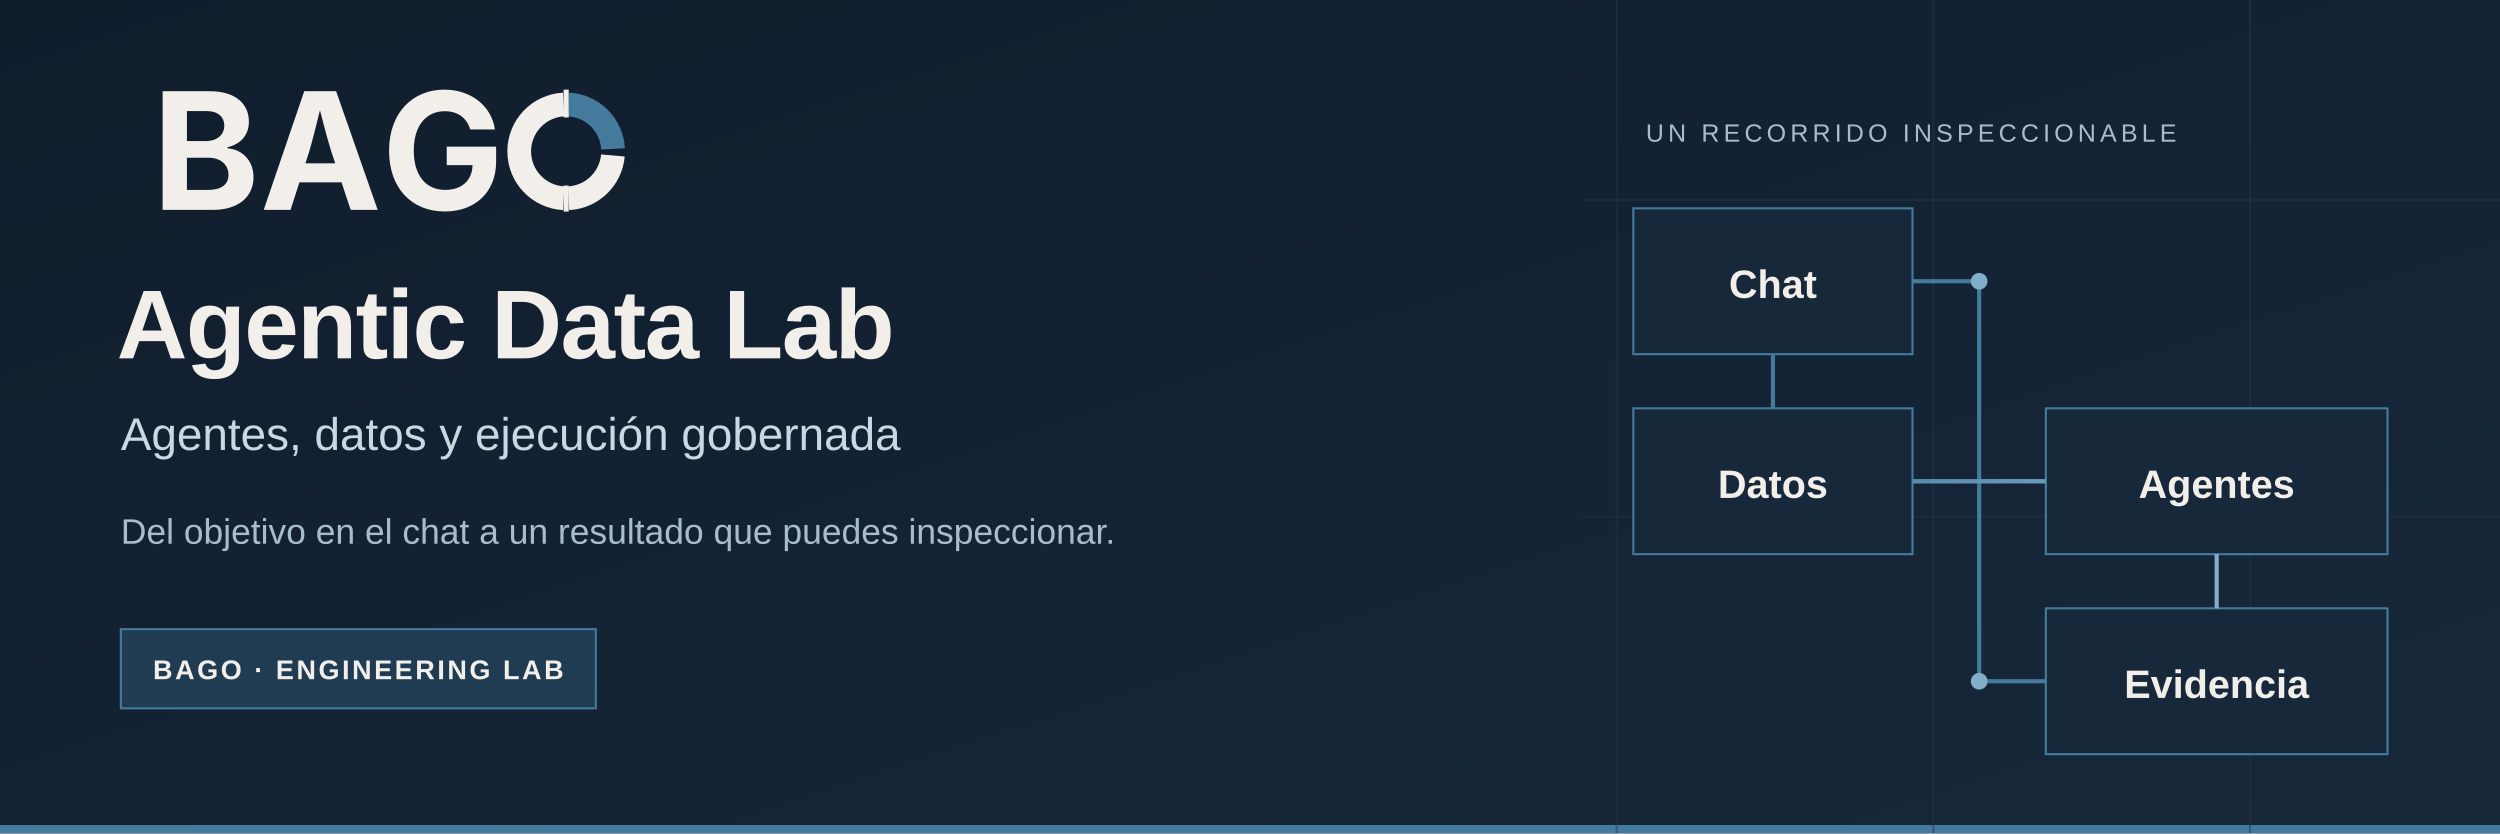
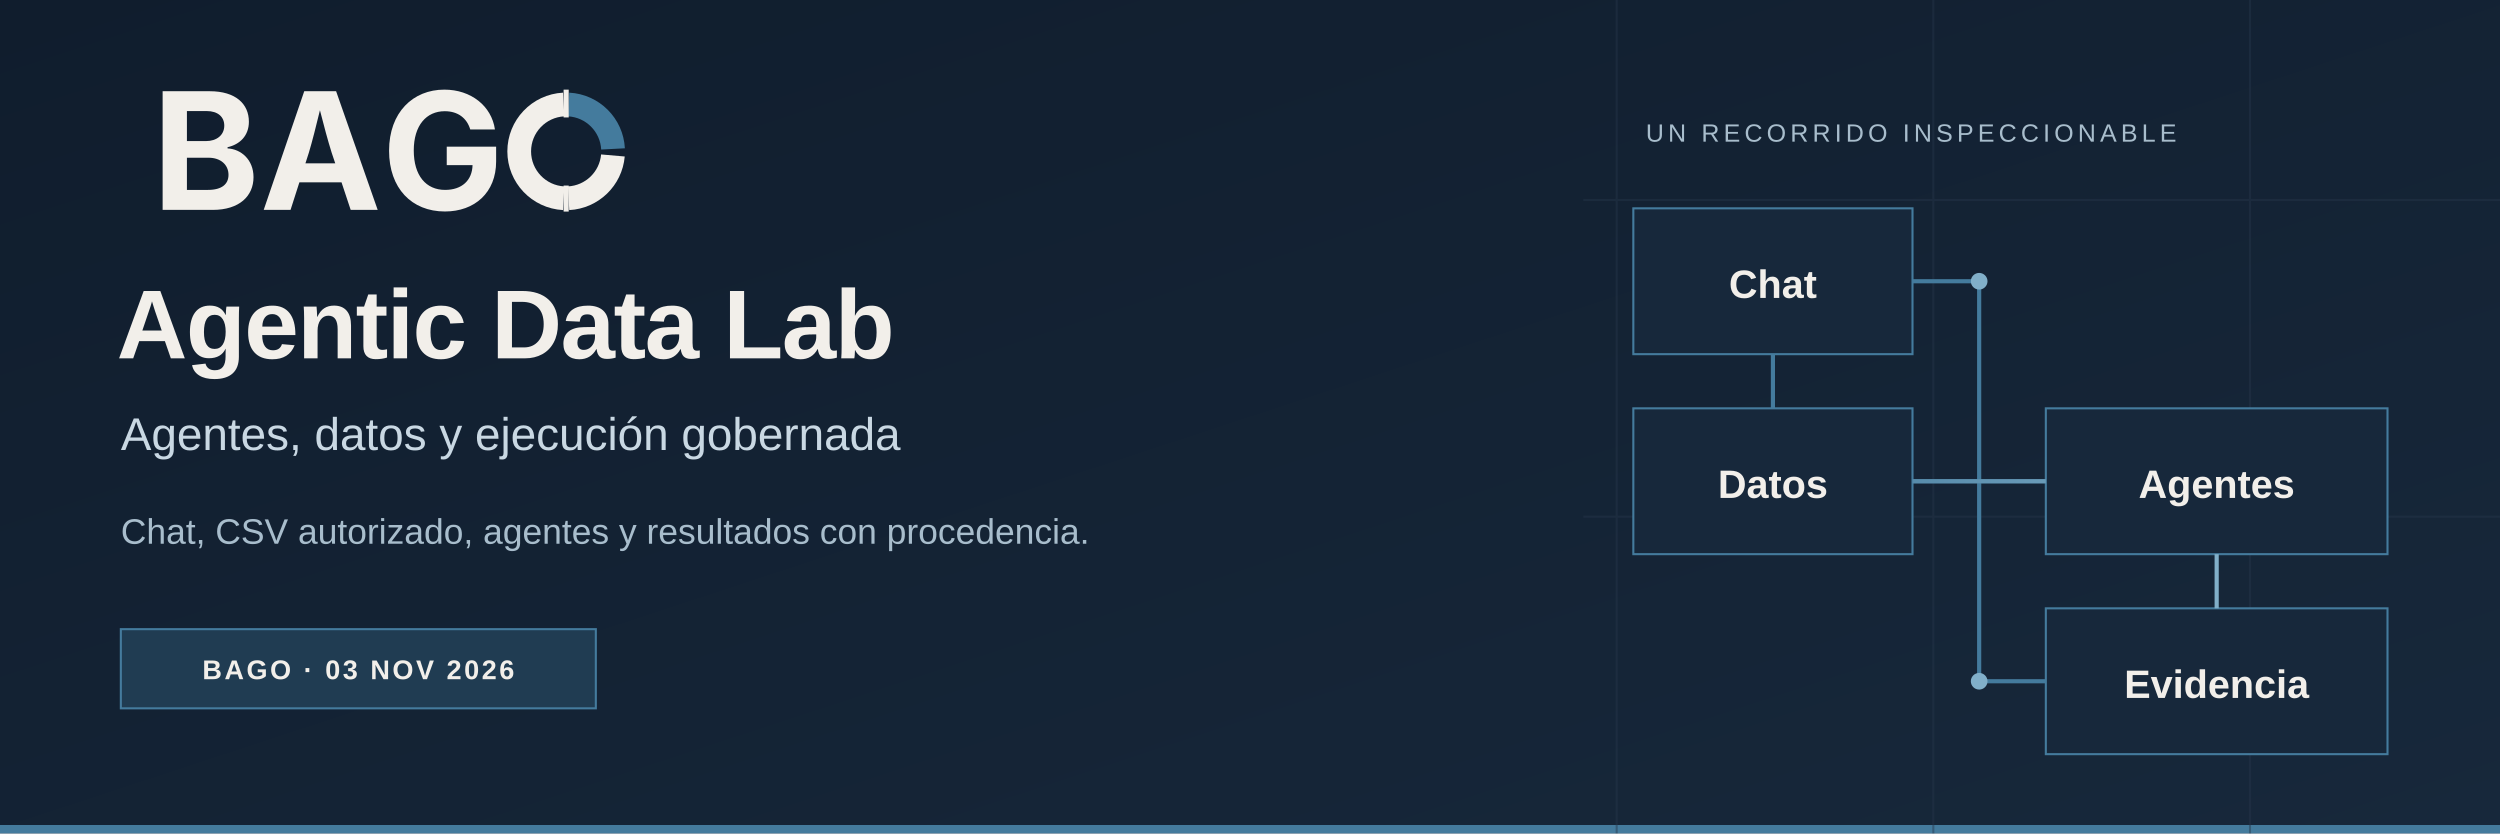
<svg xmlns="http://www.w3.org/2000/svg" width="1200" height="400" viewBox="0 0 1200 400" role="img" aria-labelledby="banner-title banner-description">
  <defs>
    <linearGradient id="background" x1="0" y1="0" x2="1" y2="1">
      <stop stop-color="#101d2d" />
      <stop offset="1" stop-color="#17283b" />
    </linearGradient>
    <linearGradient id="accent" x1="0" y1="0" x2="1" y2="0">
      <stop stop-color="#447B9D" />
      <stop offset="1" stop-color="#81afc9" />
    </linearGradient>
  </defs>
  <rect width="1200" height="400" fill="url(#background)" />
  <path d="M0 398H1200" stroke="#447B9D" stroke-width="4" />
  <path d="M776 0V400M928 0V400M1080 0V400M760 96H1200M760 248H1200" fill="none" stroke="#26364b" stroke-opacity=".45" />
  <g transform="translate(54 40) scale(1.35)">
    <g fill="#F2EFEA">
      <path d="M135 0H764C1100 0 1276 175 1276 411C1276 632 1118 764 950 772V787C1103 821 1218 930 1218 1107C1218 1330 1053 1490 726 1490H135ZM440 251V655H712C865 655 962 565 962 440C962 327 883 251 704 251ZM440 864V1241H687C830 1241 909 1167 909 1058C909 938 812 864 681 864Z" transform="translate(14 45) scale(.02832 -.02832)" />
      <path d="M49 0H386L497 346H1026L1141 0H1480L958 1490H558ZM573 585 616 719C661 869 705 1046 755 1251C807 1048 854 872 902 719L947 585Z" transform="translate(52.374 45) scale(.02832 -.02832)" />
      <path d="M795 -20C1169 -20 1438 217 1438 608V794H818V562H1142C1137 371 1009 251 797 251C558 251 404 430 404 746C404 1062 563 1239 793 1239C959 1239 1071 1152 1113 1010H1423C1381 1304 1123 1510 788 1510C396 1510 94 1226 94 743C94 272 377 -20 795 -20Z" transform="translate(95.676 45) scale(.02832 -.02832)" />
    </g>
    <g transform="translate(-19.7 -5.28) translate(181 29.2) scale(.907) translate(-181 -29.2)">
      <path d="M 181.963 11.125 A 18.4 18.4 0 0 1 199.375 28.537" fill="none" stroke="#447B9D" stroke-width="9.3" stroke-linecap="butt" />
      <path d="M 199.330 31.104 A 18.4 18.4 0 0 1 181.963 47.875" fill="none" stroke="#F2EFEA" stroke-width="9.3" stroke-linecap="butt" />
      <path d="M 180.037 47.875 A 18.4 18.4 0 0 1 180.037 11.125" fill="none" stroke="#F2EFEA" stroke-width="9.3" stroke-linecap="butt" />
      <path d="M 181.000 6.300 V 15.200 M 181.000 43.900 V 52.100" stroke="#F2EFEA" stroke-width="2" stroke-linecap="square" fill="none" />
    </g>
  </g>
  <g font-family="Segoe UI, Arial, sans-serif" fill="#F2EFEA">
    <text x="56" y="172" font-size="47" font-weight="700" letter-spacing="-.7">Agentic Data Lab</text>
    <text x="58" y="216" font-size="22" fill="#c9d8e3">Agentes, datos y ejecución gobernada</text>
-     <text x="58" y="261" font-size="17" fill="#a8bdcc">Del objetivo en el chat a un resultado que puedes inspeccionar.</text>
+     <text x="58" y="261" font-size="17" fill="#a8bdcc">Chat, CSV autorizado, agentes y resultados con procedencia.</text>
    <rect x="58" y="302" width="228" height="38" fill="#203c52" stroke="#447B9D" />
-     <text x="172" y="326" text-anchor="middle" font-size="13" font-weight="600" letter-spacing="1.2">BAGO · ENGINEERING LAB</text>
+     <text x="172" y="326" text-anchor="middle" font-size="13" font-weight="600" letter-spacing="1.2">BAGO · 03 NOV 2026</text>
    <text x="790" y="68" font-size="12" fill="#a8bdcc" letter-spacing="2">UN RECORRIDO INSPECCIONABLE</text>
    <g stroke="#447B9D" stroke-width="2" fill="none">
      <path d="M918 135H950V231H982" />
      <path d="M918 231H950V327H982" />
    </g>
    <g fill="#17283b" stroke="#447B9D">
      <rect x="784" y="100" width="134" height="70" />
      <rect x="982" y="196" width="164" height="70" />
      <rect x="784" y="196" width="134" height="70" />
      <rect x="982" y="292" width="164" height="70" />
    </g>
    <g text-anchor="middle" font-size="19" font-weight="600">
      <text x="851" y="143">Chat</text>
      <text x="1064" y="239">Agentes</text>
      <text x="851" y="239">Datos</text>
      <text x="1064" y="335">Evidencia</text>
    </g>
    <path d="M851 170V196M982 231H918M1064 266V292" stroke="url(#accent)" stroke-width="2" />
    <g fill="#81afc9">
      <circle cx="950" cy="135" r="4" />
      <circle cx="950" cy="327" r="4" />
    </g>
  </g>
</svg>
